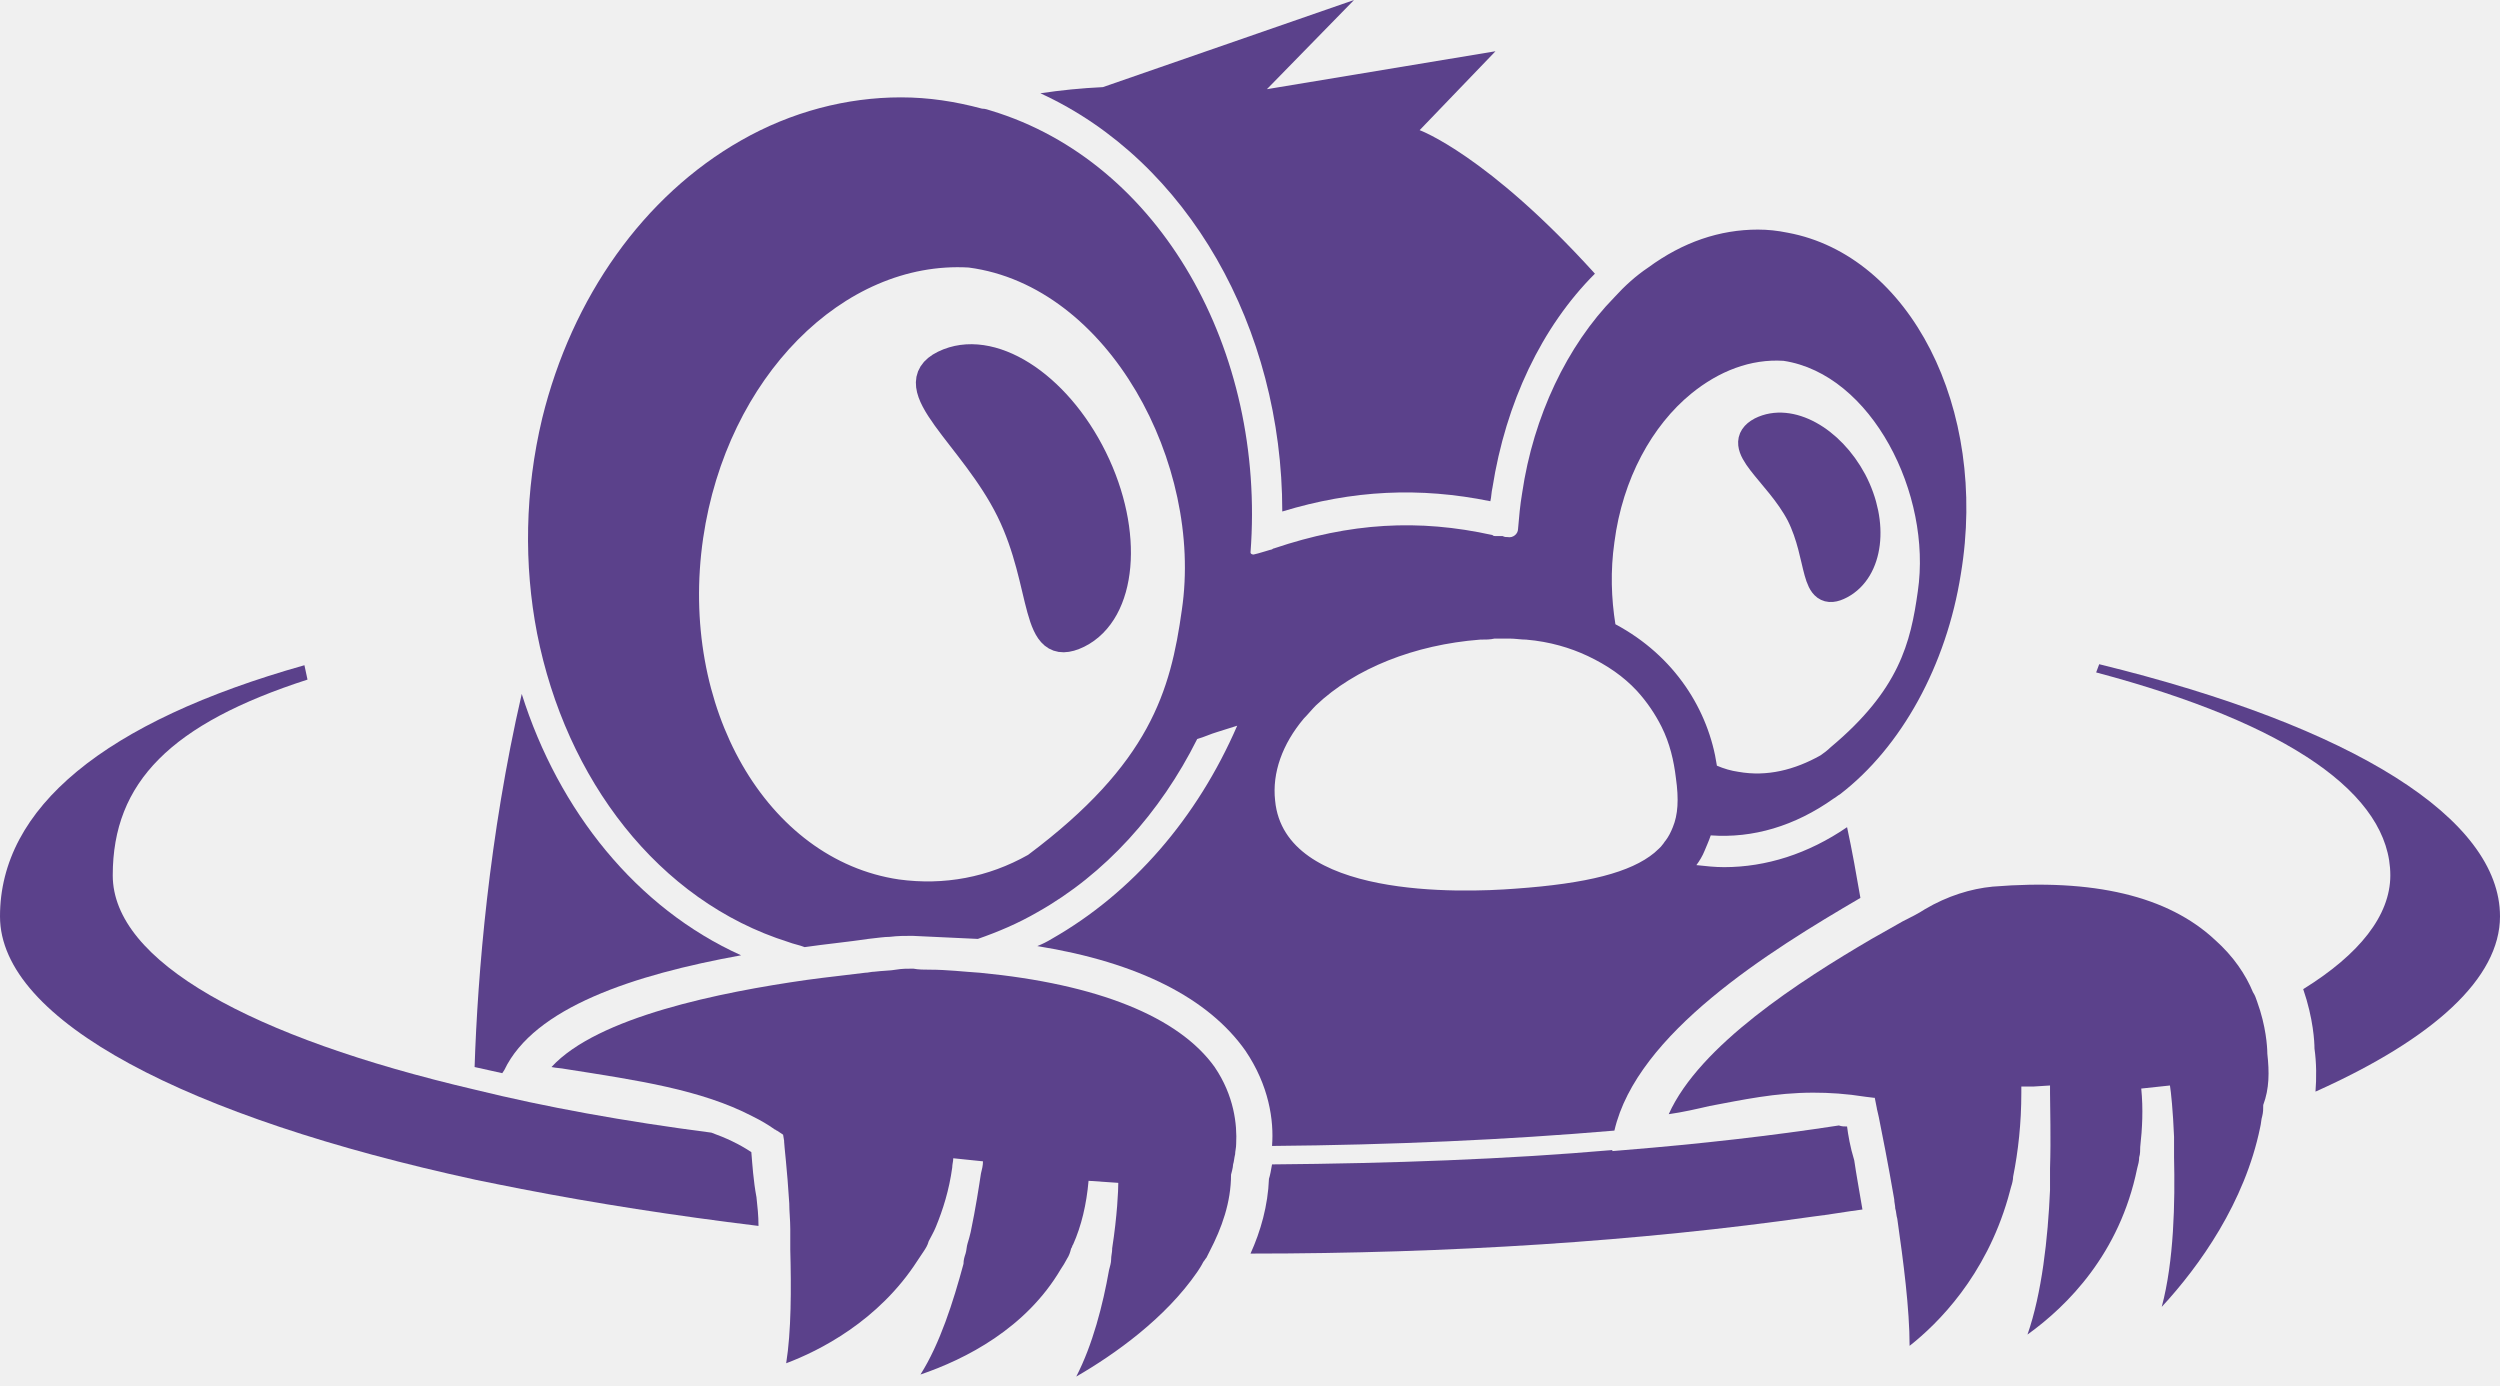
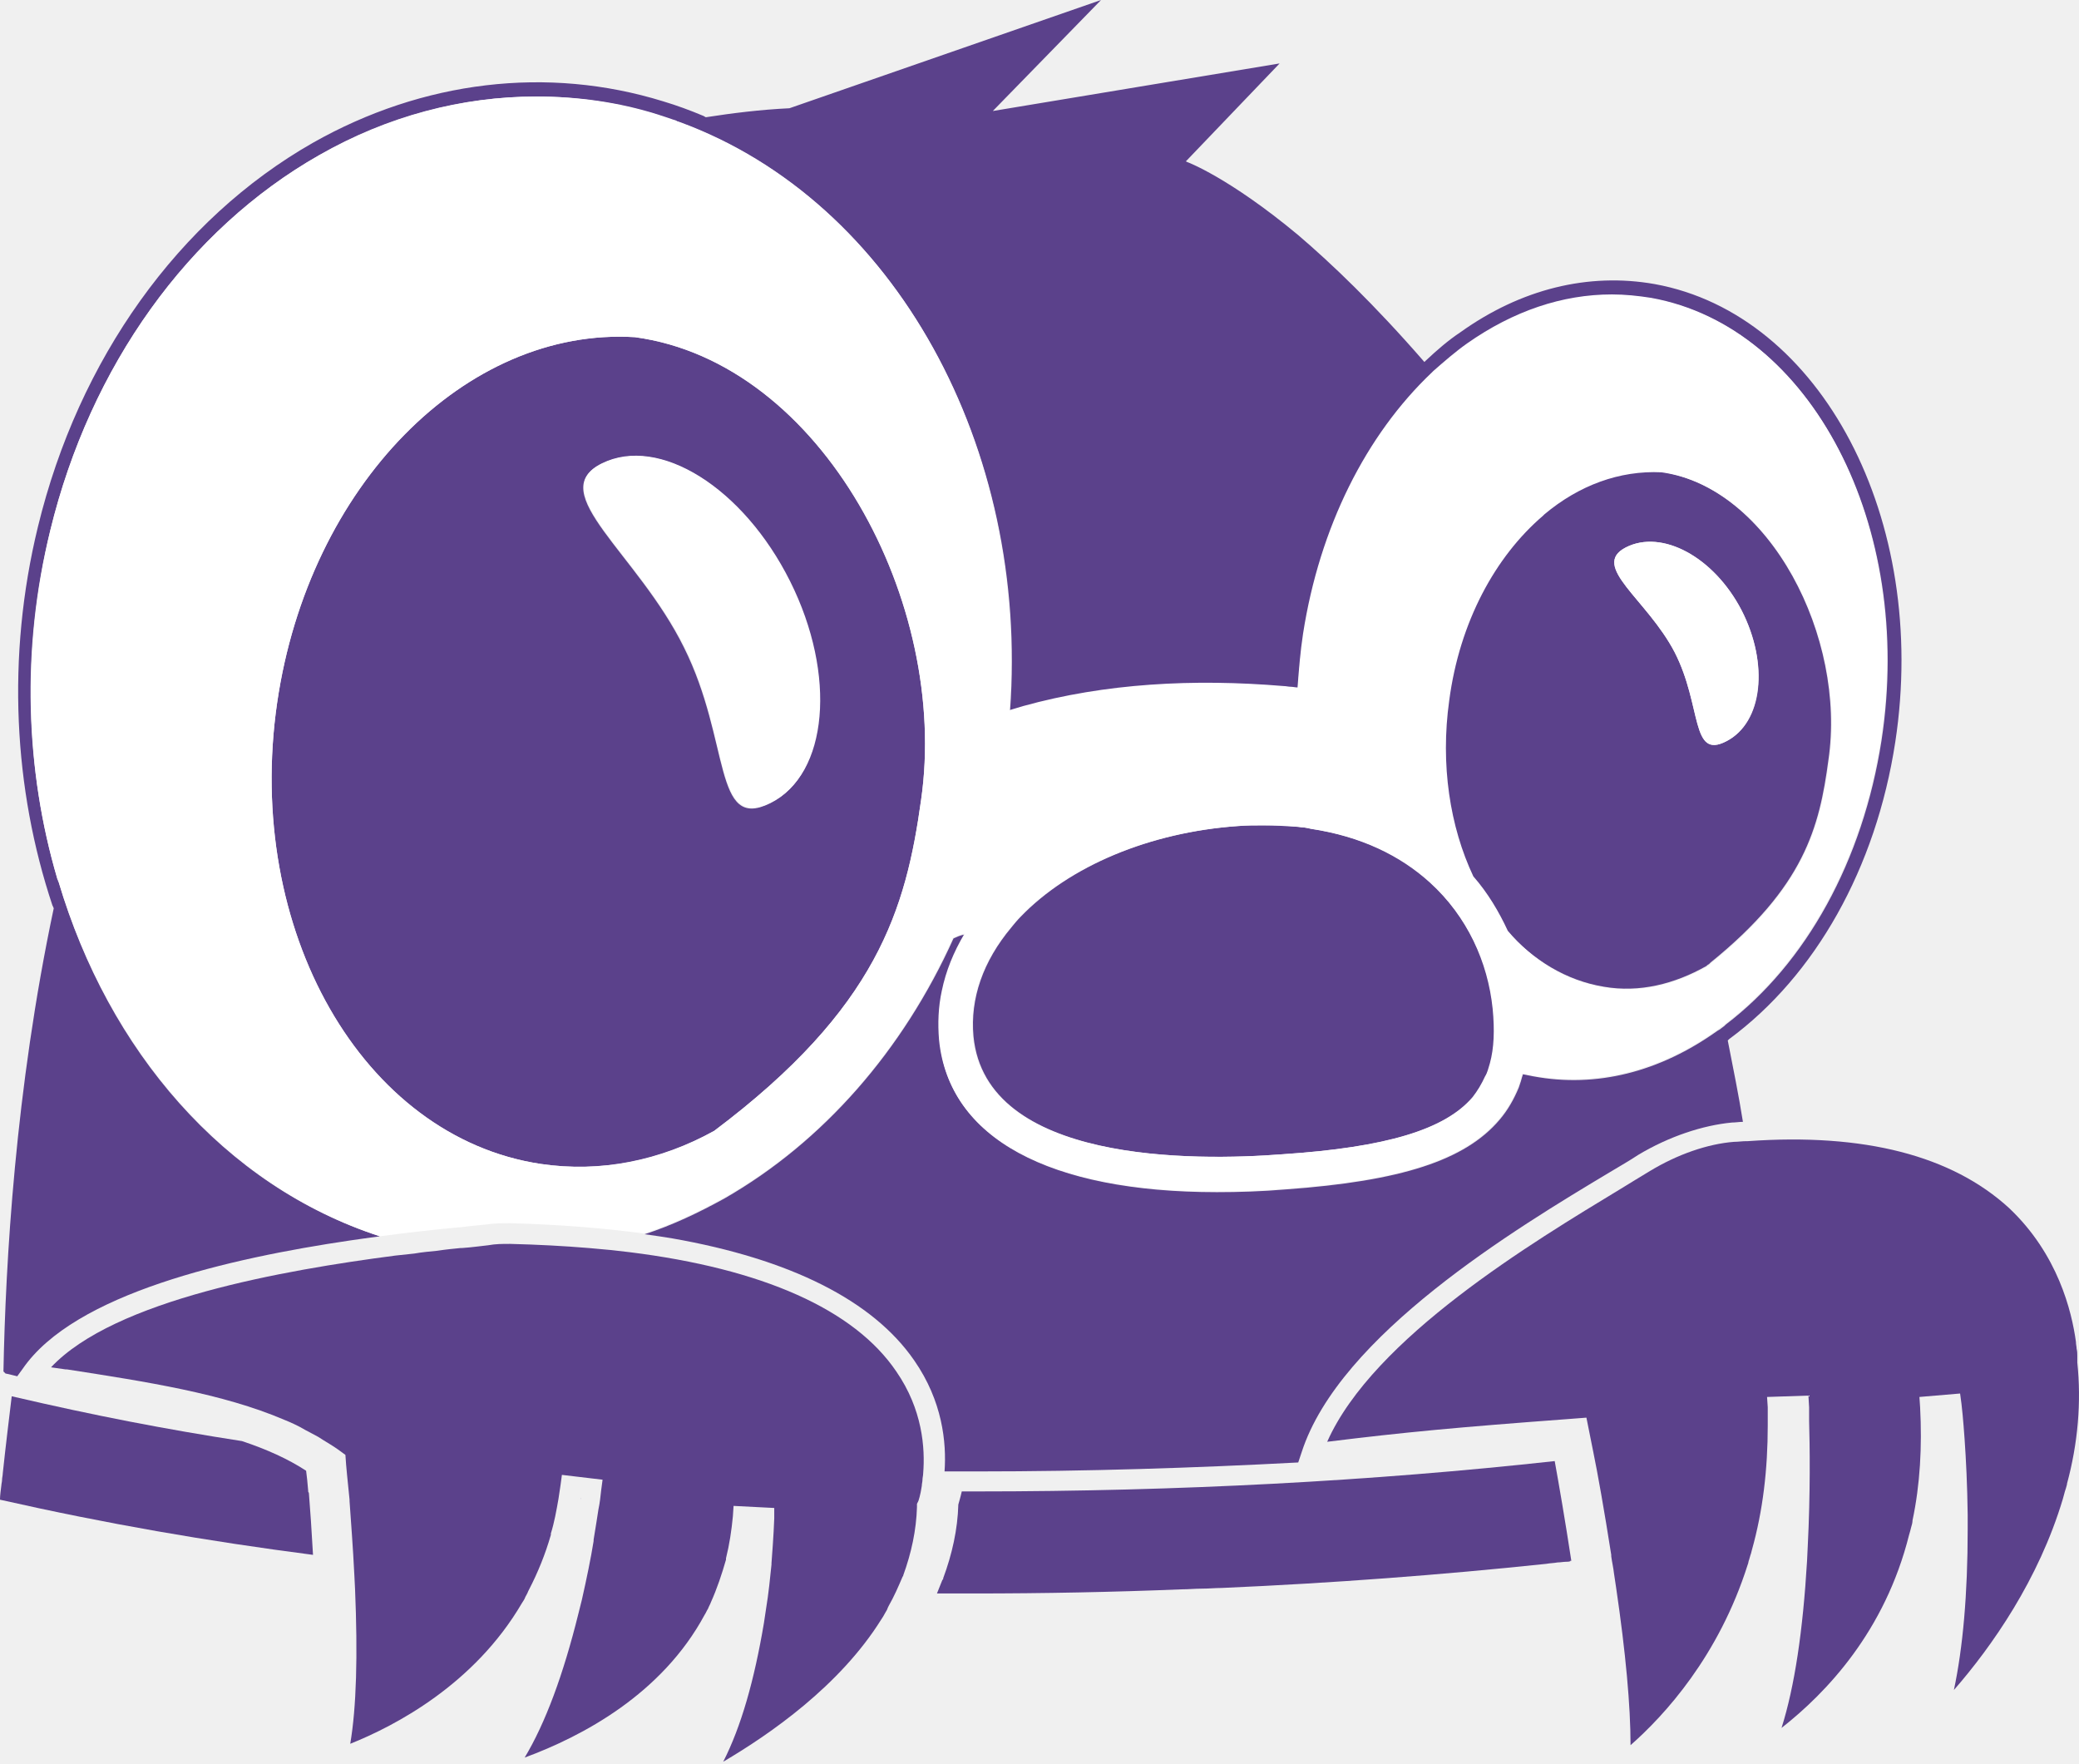
- <svg xmlns="http://www.w3.org/2000/svg" width="92" height="51" viewBox="0 0 92 51" fill="none">
-   <path d="M18.558 39.38C19.652 37.079 23.311 35.872 27.272 35.155C23.424 33.42 20.558 29.837 19.2 25.537C17.993 30.78 17.578 35.834 17.465 39.267C17.804 39.342 18.143 39.418 18.483 39.493L18.558 39.38Z" fill="#5B418B" />
-   <path d="M77.251 24.443C77.214 24.556 77.176 24.631 77.138 24.745C84.23 26.631 87.964 29.233 87.964 32.213C87.964 33.684 86.832 35.118 84.758 36.4C85.135 37.494 85.173 38.362 85.173 38.588C85.248 39.116 85.248 39.682 85.21 40.172C89.586 38.211 92 35.985 92 33.722C92 30.139 86.644 26.744 77.251 24.443Z" fill="#5B418B" />
-   <path d="M27.649 42.398C27.196 42.096 26.706 41.87 26.178 41.681C22.972 41.266 20.067 40.738 17.465 40.097C9.241 38.173 4.149 35.382 4.149 32.213C4.149 28.781 6.299 26.631 11.316 25.009C11.278 24.82 11.241 24.669 11.203 24.48C3.847 26.555 0 29.724 0 33.722C0 37.569 6.903 41.115 17.502 43.416C18.068 43.529 18.596 43.642 19.2 43.756C21.916 44.284 24.82 44.736 27.913 45.114C27.913 44.736 27.875 44.397 27.838 44.057C27.724 43.454 27.687 42.85 27.649 42.398Z" fill="#5B418B" />
-   <path d="M67.972 41.455C67.859 41.455 67.784 41.455 67.67 41.417C65.219 41.794 62.578 42.096 59.787 42.322L59.334 42.36V42.322C55.411 42.662 51.224 42.813 46.811 42.85C46.773 43.077 46.736 43.265 46.698 43.379C46.66 44.359 46.396 45.302 46.019 46.132C53.337 46.132 60.353 45.679 66.69 44.774C67.331 44.699 67.934 44.586 68.538 44.51C68.425 43.831 68.312 43.228 68.236 42.7C68.085 42.209 68.01 41.757 67.972 41.455Z" fill="#5B418B" />
-   <path d="M36.061 35.797C35.457 35.759 34.854 35.684 34.212 35.684C34.024 35.684 33.797 35.684 33.609 35.646C33.383 35.646 33.194 35.646 32.968 35.684C32.779 35.721 32.477 35.721 32.175 35.759C32.062 35.759 31.949 35.797 31.836 35.797C31.27 35.872 30.516 35.947 29.686 36.061C26.517 36.513 21.991 37.419 20.294 39.267C20.482 39.305 20.633 39.305 20.822 39.342C23.462 39.757 25.801 40.097 27.687 41.078C27.988 41.228 28.253 41.379 28.517 41.568C28.554 41.568 28.554 41.606 28.592 41.606L28.818 41.756L28.856 41.983V42.02C28.856 42.134 28.969 43.039 29.045 44.284C29.045 44.586 29.082 44.887 29.082 45.227C29.082 45.34 29.082 45.491 29.082 45.604C29.082 45.717 29.082 45.868 29.082 45.981C29.12 47.414 29.12 48.999 28.931 50.168C30.139 49.715 32.326 48.622 33.76 46.396C33.835 46.283 33.911 46.17 33.986 46.057C34.062 45.943 34.137 45.83 34.175 45.679C34.25 45.529 34.363 45.34 34.439 45.151C34.703 44.51 34.929 43.793 35.042 42.964C35.042 42.85 35.08 42.737 35.08 42.624L36.174 42.737C36.174 42.888 36.136 43.039 36.098 43.19C36.023 43.68 35.91 44.435 35.721 45.34C35.684 45.491 35.646 45.642 35.608 45.755C35.57 45.868 35.57 46.019 35.533 46.132C35.495 46.245 35.457 46.358 35.457 46.509C35.08 47.905 34.59 49.451 33.873 50.583C35.533 50.017 37.758 48.886 39.041 46.698C39.116 46.585 39.191 46.471 39.267 46.321C39.342 46.208 39.38 46.094 39.418 45.943C39.456 45.906 39.456 45.83 39.493 45.792C39.795 45.114 39.984 44.321 40.059 43.454L41.153 43.529C41.153 43.793 41.115 44.736 40.927 45.943V45.981C40.927 46.094 40.889 46.208 40.889 46.358C40.889 46.471 40.851 46.585 40.813 46.736C40.587 48.018 40.21 49.489 39.606 50.658C41.04 49.829 42.888 48.508 44.057 46.811C44.133 46.698 44.208 46.585 44.284 46.434C44.322 46.396 44.359 46.321 44.397 46.283C44.435 46.208 44.472 46.132 44.51 46.057C44.963 45.189 45.302 44.246 45.302 43.228C45.302 43.228 45.378 42.964 45.378 42.85C45.415 42.737 45.415 42.624 45.453 42.473C45.453 42.36 45.491 42.247 45.491 42.096C45.529 41.379 45.415 40.323 44.699 39.267C43.378 37.419 40.398 36.212 36.061 35.797Z" fill="#5B418B" />
-   <path d="M83.438 38.776C83.438 38.739 83.438 38.06 83.173 37.192C83.136 37.079 83.098 36.966 83.06 36.853C83.023 36.74 82.985 36.627 82.909 36.513C82.645 35.872 82.193 35.193 81.514 34.59C79.779 32.968 77.025 32.326 73.328 32.628C72.536 32.704 71.669 32.968 70.839 33.458C70.613 33.609 70.311 33.76 70.009 33.911C69.669 34.099 69.292 34.325 68.877 34.552C66.237 36.098 62.54 38.475 61.409 41.002C61.937 40.927 62.427 40.813 62.918 40.7C64.125 40.474 65.332 40.21 66.727 40.21C67.331 40.21 67.934 40.248 68.651 40.361L68.953 40.398H68.991L69.066 40.776C69.066 40.813 69.104 40.927 69.141 41.115C69.255 41.681 69.481 42.813 69.707 44.133C69.707 44.246 69.745 44.359 69.745 44.472C69.783 44.586 69.783 44.736 69.82 44.849C70.047 46.434 70.273 48.169 70.273 49.527C71.329 48.697 73.064 46.962 73.894 44.095C73.932 43.944 73.97 43.831 74.007 43.68C74.045 43.567 74.083 43.416 74.083 43.303C74.271 42.36 74.385 41.342 74.385 40.21C74.385 40.172 74.385 40.097 74.385 40.059C74.385 40.021 74.385 39.984 74.385 39.984H74.837L75.441 39.946C75.441 40.021 75.441 40.097 75.441 40.21C75.441 40.813 75.478 41.832 75.441 43.001C75.441 43.114 75.441 43.265 75.441 43.378C75.441 43.492 75.441 43.642 75.441 43.793C75.365 45.566 75.139 47.603 74.611 49.112C76.082 48.056 78.006 46.132 78.647 43.001C78.685 42.85 78.722 42.737 78.722 42.586C78.76 42.473 78.76 42.322 78.76 42.209C78.836 41.53 78.873 40.813 78.798 40.059L79.854 39.946C79.892 40.172 79.967 40.889 80.005 41.832C80.005 41.945 80.005 42.058 80.005 42.209C80.005 42.322 80.005 42.473 80.005 42.586C80.043 44.246 80.005 46.396 79.552 48.093C80.948 46.585 82.608 44.246 83.173 41.492C83.211 41.342 83.211 41.191 83.249 41.078C83.287 40.927 83.287 40.813 83.287 40.663C83.513 40.059 83.513 39.456 83.438 38.776Z" fill="#5B418B" />
-   <path d="M40.248 16.861C41.606 19.615 41.342 22.519 39.682 23.349C37.984 24.179 38.513 21.538 37.155 18.785C35.797 16.031 33.043 14.221 34.74 13.391C36.438 12.561 38.89 14.107 40.248 16.861Z" fill="#5B418B" stroke="#5B418B" stroke-miterlimit="10" />
-   <path d="M47.188 18.823C49.791 18.03 52.243 17.917 54.845 18.445C54.883 18.294 54.883 18.106 54.921 17.955C55.411 14.824 56.731 12.033 58.693 10.071C54.732 5.696 52.243 4.79 52.243 4.79L55.034 1.886L46.622 3.282L49.829 0L40.587 3.206C39.795 3.244 39.041 3.319 38.286 3.433C43.718 5.922 47.188 12.07 47.188 18.823Z" fill="#5B418B" />
-   <path d="M65.784 8.563C65.407 8.487 65.068 8.449 64.69 8.449C63.295 8.449 61.937 8.902 60.654 9.845C60.202 10.147 59.787 10.524 59.41 10.939C57.674 12.712 56.43 15.315 56.015 18.143C55.939 18.596 55.902 19.011 55.864 19.464C55.864 19.652 55.675 19.803 55.487 19.765C55.411 19.765 55.373 19.765 55.298 19.728C55.26 19.728 55.185 19.728 55.147 19.728C55.109 19.728 55.072 19.728 55.034 19.728C54.996 19.728 54.959 19.728 54.921 19.69C52.205 19.087 49.678 19.237 46.886 20.18C46.849 20.18 46.811 20.218 46.811 20.218C46.773 20.218 46.321 20.369 46.132 20.407C46.057 20.407 46.019 20.369 46.019 20.331C46.585 12.9 42.699 5.96 36.476 4.074C36.362 4.036 36.249 3.998 36.136 3.998C35.155 3.734 34.175 3.583 33.156 3.583C31.157 3.583 29.12 4.112 27.272 5.168C23.688 7.205 21.048 10.939 19.954 15.39C19.313 18.068 19.275 20.784 19.765 23.311C20.822 28.668 24.216 33.156 29.007 34.665C29.196 34.74 29.422 34.778 29.61 34.854C30.403 34.74 31.195 34.665 31.949 34.552C32.289 34.514 32.553 34.476 32.741 34.476C33.043 34.439 33.307 34.439 33.571 34.439C34.401 34.476 35.193 34.514 35.985 34.552C36.74 34.288 37.456 33.986 38.173 33.571C40.663 32.175 42.7 29.912 44.057 27.196C44.321 27.121 44.548 27.008 44.812 26.932C45.038 26.857 45.302 26.782 45.529 26.706C44.057 30.101 41.681 32.855 38.701 34.552C38.513 34.665 38.362 34.74 38.173 34.816C41.907 35.419 44.472 36.74 45.83 38.663C46.698 39.946 46.886 41.228 46.811 42.171C51.187 42.134 55.449 41.945 59.41 41.606C60.239 38.022 65.105 35.005 68.463 33.043C68.312 32.175 68.161 31.308 67.972 30.44C66.539 31.421 64.992 31.911 63.446 31.911C63.106 31.911 62.767 31.874 62.427 31.836C62.54 31.685 62.654 31.497 62.729 31.308C62.804 31.119 62.88 30.968 62.955 30.742C64.502 30.855 66.048 30.403 67.482 29.384C67.557 29.346 67.633 29.271 67.708 29.233C69.971 27.498 71.631 24.48 72.159 21.123C73.177 15.013 70.273 9.392 65.784 8.563ZM43.492 22.444C43.077 25.424 42.322 28.102 37.834 31.459C36.362 32.289 34.74 32.59 33.081 32.364C28.215 31.647 24.971 26.027 25.876 19.803C26.744 13.881 31.044 9.581 35.646 9.845C40.813 10.524 44.284 17.087 43.492 22.444ZM61.56 30.44C61.484 30.629 61.409 30.78 61.296 30.931C61.258 30.968 61.22 31.044 61.182 31.082C61.107 31.195 60.994 31.27 60.881 31.383C60.013 32.1 58.429 32.515 55.751 32.704C53.789 32.854 47.264 33.081 46.924 29.46C46.811 28.441 47.188 27.385 47.98 26.442C48.131 26.291 48.282 26.102 48.433 25.952C49.866 24.594 52.054 23.726 54.468 23.538C54.657 23.538 54.845 23.538 54.996 23.5C55.072 23.5 55.109 23.5 55.185 23.5C55.298 23.5 55.449 23.5 55.562 23.5C55.751 23.5 55.977 23.538 56.166 23.538C57.033 23.613 57.788 23.839 58.429 24.141C59.145 24.48 59.749 24.895 60.239 25.424C60.617 25.838 60.918 26.291 61.145 26.744C61.447 27.347 61.597 27.988 61.673 28.63C61.786 29.422 61.748 29.988 61.56 30.44ZM70.575 21.765C70.311 23.651 69.896 25.386 67.369 27.498C67.255 27.611 67.105 27.724 66.991 27.8C66.048 28.328 65.03 28.592 63.974 28.403C63.71 28.366 63.446 28.29 63.182 28.177C62.88 26.14 61.635 24.141 59.447 22.972C59.296 22.029 59.259 21.01 59.41 19.954C59.711 17.615 60.805 15.654 62.239 14.485C63.257 13.655 64.426 13.202 65.633 13.278C68.877 13.768 71.103 18.181 70.575 21.765Z" fill="#5B418B" />
-   <path d="M68.198 17.691C69.028 19.275 68.802 20.973 67.746 21.538C66.69 22.104 67.029 20.52 66.237 18.936C65.407 17.351 63.747 16.408 64.804 15.843C65.86 15.315 67.369 16.144 68.198 17.691Z" fill="#5B418B" stroke="#5B418B" stroke-miterlimit="10" />
+ <svg xmlns="http://www.w3.org/2000/svg" width="481" height="408" viewBox="0 0 481 408" fill="none">
+   <path d="M134.309 347.098C134.309 346.938 134.309 346.778 134.468 346.459C134.309 346.619 134.309 346.938 134.309 347.098Z" fill="#5B418B" />
+   <path d="M1.277 317.747C2.234 317.907 3.191 318.226 3.989 318.385L5.265 316.631C17.228 299.244 52.959 291.109 81.033 286.961C82.149 286.802 83.266 286.642 84.382 286.483C85.499 286.323 86.775 286.164 87.892 286.004C51.842 274.36 25.044 242.936 13.559 204.015C13.559 203.856 13.4 203.696 13.4 203.537C13.4 203.377 13.4 203.218 13.24 203.218C5.903 178.174 4.786 150.26 11.645 122.664C20.897 84.701 43.548 53.117 73.855 35.89C89.646 26.798 106.874 22.332 124.101 22.332C133.672 22.332 143.083 23.767 152.334 26.638C153.77 27.117 155.206 27.596 156.641 28.074C156.801 28.074 156.801 28.074 156.96 28.234C157.12 28.234 157.279 28.393 157.439 28.393C207.206 46.737 238.152 103.683 233.685 164.456C234.164 164.297 234.802 164.137 235.281 163.978C235.759 163.818 236.397 163.659 236.876 163.499C255.858 158.395 276.275 157.119 297.171 158.874C297.65 158.874 298.288 159.033 298.766 159.033C299.245 159.033 299.883 159.193 300.361 159.193C300.521 155.045 300.999 150.898 301.637 146.751C305.466 122.186 316.153 100.811 331.466 86.296L331.626 86.136L331.785 85.977C334.337 83.584 336.889 81.51 339.601 79.596C350.129 72.099 361.614 68.271 373.099 68.271C376.129 68.271 379.16 68.59 382.191 69.069C419.038 75.768 442.965 121.548 435.308 171.315C431.001 199.07 417.921 222.838 399.258 237.034L399.099 237.194L398.939 237.353C398.461 237.672 397.982 238.151 397.344 238.47C383.945 248.041 369.27 251.709 354.755 248.998C353.957 248.838 353.16 248.679 352.362 248.519C352.203 248.998 352.043 249.476 351.884 250.114C351.724 250.593 351.564 251.071 351.405 251.55C350.288 254.262 348.853 256.814 346.939 259.047C338.963 268.458 324.128 273.243 297.49 275.158C291.907 275.636 286.484 275.796 281.539 275.796C242.778 275.796 219.489 263.354 217.415 240.703C217.096 236.875 217.256 233.046 218.053 229.378C219.01 224.911 220.765 220.445 223.317 216.138C223.158 216.138 222.998 216.298 222.679 216.298C222.041 216.457 221.244 216.776 220.605 217.095C208.961 242.936 190.458 264.151 167.648 277.231C161.586 280.581 155.525 283.452 149.144 285.526C150.261 285.685 151.377 285.845 152.494 286.004C153.451 286.164 154.568 286.323 155.525 286.483C182.801 291.268 201.943 300.839 211.513 314.716C218.053 324.128 219.01 333.698 218.532 340.398H221.403C222.998 340.398 224.434 340.398 226.029 340.398C251.391 340.398 276.275 339.6 300.361 338.324L301.159 335.931C309.932 308.814 350.607 284.25 372.46 271.17C374.853 269.734 377.086 268.458 379 267.182C386.179 262.875 393.995 260.323 400.694 259.685C401.492 259.685 402.449 259.525 403.246 259.525C402.289 253.464 401.013 247.243 399.737 240.703L399.896 240.544L400.056 240.384C419.995 225.709 434.032 200.825 438.498 171.634C446.314 120.272 421.431 72.737 382.829 65.719C367.516 63.007 351.884 66.835 337.846 76.885C334.975 78.799 332.423 81.032 329.871 83.425L329.711 83.584L329.552 83.744C317.908 70.345 308.018 60.933 300.361 54.394C284.251 40.995 274.68 37.485 274.68 37.485L274.361 37.326L274.52 37.166L296.054 14.675L229.698 25.681L254.741 0L182.642 25.043C175.942 25.362 169.562 26.16 163.341 27.117C163.181 27.117 163.022 26.957 163.022 26.957C162.862 26.957 162.862 26.798 162.703 26.798C159.672 25.522 156.641 24.405 153.451 23.448C126.653 15.154 97.781 18.663 72.419 33.019C41.314 50.725 18.185 83.106 8.774 121.867C1.437 152.015 3.191 182.641 12.124 209.439C12.124 209.598 12.283 209.598 12.283 209.758C12.283 209.917 12.443 210.077 12.443 210.077C3.51 252.188 1.277 292.225 0.798 317.269L1.277 317.747Z" fill="#5B418B" />
+   <path d="M371.024 228.261C379.319 229.697 387.454 227.623 394.791 223.476C394.951 223.316 395.11 223.157 395.429 222.997L395.589 222.838L395.748 222.678C417.442 205.132 420.951 191.414 423.025 175.782C427.172 147.548 409.626 112.775 384.104 109.106C374.374 108.468 364.962 112.137 356.987 118.836L356.827 118.996L356.668 119.155C345.662 128.566 337.367 143.72 334.974 161.904C332.901 176.898 335.134 191.095 340.557 202.58C343.907 206.408 346.619 210.715 348.533 215.181C354.754 222.2 362.41 226.826 371.024 228.261ZM376.128 126.652C384.423 122.345 396.546 128.885 402.926 141.168C409.307 153.61 407.871 167.168 399.417 171.475C391.122 175.782 393.834 163.34 387.454 150.898C381.073 138.616 367.834 130.959 376.128 126.652Z" fill="#5B418B" />
+   <path d="M64.124 162.542C56.467 215.181 83.903 263.035 125.057 269.256C138.935 271.329 152.812 268.617 165.254 261.599C203.058 233.206 209.598 210.396 213.108 185.033C219.648 139.732 190.297 83.903 146.91 78.001C107.83 75.608 71.461 112.296 64.124 162.542ZM182.641 134.628C193.328 156.321 191.414 179.291 178.174 185.831C164.935 192.371 169.082 171.475 158.236 149.781C147.548 128.088 125.855 113.891 139.094 107.351C152.493 100.652 171.954 112.934 182.641 134.628Z" fill="#5B418B" />
+   <path d="M363.527 361.134V360.975C362.091 351.564 360.656 343.269 359.699 338.005C317.588 342.631 272.605 345.024 226.028 345.024C224.911 345.024 223.795 345.024 222.519 345.024C222.2 346.459 221.881 347.416 221.721 348.054C221.562 353.797 220.286 359.539 218.212 365.122V365.282C218.212 365.282 218.212 365.441 218.052 365.441C217.574 366.558 217.255 367.515 216.776 368.631C219.647 368.631 222.519 368.631 225.23 368.631C241.501 368.631 257.611 368.312 273.403 367.674C274.998 367.674 276.434 367.515 278.029 367.515C279.624 367.515 281.219 367.355 282.655 367.355C308.336 366.239 333.539 364.325 357.785 361.772C358.582 361.613 359.539 361.613 360.337 361.453C360.975 361.453 361.772 361.294 362.41 361.294C362.729 361.294 363.048 361.294 363.367 361.134C363.367 361.134 363.367 361.134 363.367 360.975C363.686 361.294 363.686 361.134 363.527 361.134Z" fill="#5B418B" />
+   <path d="M71.302 345.024V344.864C71.142 342.95 70.983 341.355 70.823 340.238C66.676 337.527 61.731 335.293 55.989 333.379C38.442 330.668 21.853 327.477 2.712 323.011C2.233 326.999 1.276 334.815 0.638 340.876C0.638 341.355 0.479 341.833 0.479 342.312C0.479 342.79 0.319 343.269 0.319 343.588C0.16 344.864 0 345.981 0 346.938C24.724 352.521 47.853 356.508 72.418 359.699C72.099 354.116 71.78 349.171 71.461 345.343C71.302 345.183 71.302 345.024 71.302 345.024Z" fill="#5B418B" />
+   <path d="M145.634 289.673C144.198 289.514 142.922 289.354 141.487 289.195C139.732 289.035 137.978 288.876 136.223 288.716C130.48 288.238 124.419 287.919 118.039 287.759C116.124 287.759 114.689 287.759 112.934 288.078C111.339 288.238 109.265 288.557 106.873 288.716H106.554C104.959 288.876 103.204 289.035 101.13 289.354C99.535 289.514 97.621 289.673 95.866 289.992C94.431 290.152 92.995 290.311 91.4 290.471C65.719 293.82 26.479 300.679 11.804 316.312C12.92 316.471 14.037 316.631 15.154 316.79H15.473C33.976 319.661 51.522 322.373 65.719 328.434C67.314 329.073 69.069 329.87 70.664 330.827C72.099 331.625 73.535 332.263 74.651 333.06C75.927 333.858 77.044 334.496 78.161 335.293L79.915 336.57L80.075 338.803C80.075 339.122 80.394 342.153 80.872 346.938V347.097V347.257C81.191 351.883 81.67 357.944 81.989 364.484L82.148 367.674C82.787 382.987 82.468 394.951 81.032 403.405C91.4 399.258 109.744 389.687 120.75 370.865C121.069 370.386 121.388 369.908 121.548 369.429C121.707 369.11 122.026 368.631 122.186 368.153L122.345 367.834C124.419 363.846 126.174 359.539 127.45 355.073V354.913V354.754C128.247 352.202 128.726 349.49 129.204 346.778C129.364 345.662 129.523 344.545 129.683 343.588L130.002 341.195L139.413 342.312L139.094 344.705C138.935 346.14 138.775 347.735 138.456 349.171C138.137 351.085 137.818 353.478 137.339 356.19V356.349V356.509C136.701 360.496 135.744 365.122 134.628 370.067L133.83 373.257C130.321 387.454 126.174 398.62 121.388 406.595C134.787 401.65 153.131 391.92 163.021 373.576C163.34 373.098 163.499 372.619 163.818 372.141C163.978 371.662 164.297 371.184 164.456 370.705C165.892 367.515 167.009 364.165 167.966 360.815V360.656V360.496C168.763 357.306 169.242 354.116 169.561 350.766L169.72 348.373L179.132 348.852V351.245C179.132 351.564 178.972 355.551 178.493 361.613V361.772V361.932C178.174 364.963 177.855 368.472 177.217 372.3L176.739 375.49C174.506 388.73 171.475 399.417 167.328 407.552C178.174 401.172 194.285 390.006 203.856 374.693C204.175 374.214 204.494 373.736 204.813 373.098C205.132 372.619 205.291 372.3 205.451 371.822L205.61 371.503C206.887 369.269 207.844 367.036 208.801 364.803C208.801 364.803 208.801 364.644 208.96 364.644V364.484C210.874 359.22 211.991 353.956 212.15 348.692V347.895L212.469 347.257C212.469 347.257 212.948 345.981 213.267 343.748C213.267 343.269 213.427 342.791 213.427 342.312C213.427 341.833 213.586 341.355 213.586 340.876C214.065 334.974 213.426 326.042 207.365 317.269C197.635 302.913 176.42 293.501 145.634 289.673Z" fill="#5B418B" />
+   <path d="M480.608 315.195V314.876V314.716C480.608 314.557 480.608 314.238 480.608 313.6C480.608 313.121 480.608 312.643 480.449 312.005C480.449 311.526 480.289 311.048 480.289 310.41C479.332 303.391 476.142 290.152 464.817 279.464C451.577 267.341 431.319 262.077 404.362 263.992H404.202H404.043C403.086 263.992 402.129 264.151 401.172 264.151C395.11 264.63 388.092 267.022 381.552 271.01C379.638 272.127 377.404 273.562 375.012 274.998C354.754 287.28 317.747 309.452 307.06 333.539C325.085 331.306 337.208 330.189 362.889 328.275L367.036 327.956L368.631 335.931C369.588 340.557 371.183 349.49 372.779 359.699V359.858V360.018C372.938 361.294 373.257 362.57 373.417 364.005L373.895 367.196C376.128 382.349 377.245 394.632 377.245 403.724C385.061 396.865 397.662 383.147 404.362 361.932C404.521 361.613 404.521 361.134 404.681 360.815L405 359.699C405.159 359.38 405.159 359.061 405.319 358.582C407.871 349.49 408.988 339.919 408.988 329.71V329.072C408.988 328.753 408.988 328.434 408.988 328.115V325.563L408.828 323.17L418.399 322.851L418.558 325.563C418.558 326.042 418.558 326.68 418.558 327.158V328.753C418.718 334.336 418.877 345.343 418.239 357.784L418.08 361.134C417.123 377.245 415.209 390.165 412.178 399.736C422.546 391.601 436.105 377.404 441.688 355.073C441.847 354.594 442.007 353.956 442.166 353.318C442.326 352.84 442.485 352.202 442.485 351.723C444.24 343.428 444.718 334.655 444.24 325.563L444.08 323.17L453.491 322.373L453.81 324.766C453.97 325.882 455.087 336.729 455.246 350.447V353.797C455.246 368.791 454.13 381.233 452.056 390.963C460.829 380.914 471.676 365.441 477.259 346.778C477.418 346.14 477.578 345.662 477.737 345.024C477.897 344.545 478.056 344.066 478.216 343.428V343.269C480.768 333.858 481.565 324.287 480.608 315.195Z" fill="#5B418B" />
+   <path d="M330.986 204.175C324.287 197.954 315.035 193.487 303.391 191.733C302.753 191.573 302.274 191.573 301.636 191.414C301.158 191.414 300.52 191.254 300.041 191.254C297.648 190.935 295.096 190.935 292.385 190.935C290.47 190.935 288.397 190.935 286.483 191.095C266.065 192.53 247.402 200.346 236.077 212.15C235.279 212.948 234.641 213.745 234.003 214.543C227.463 222.359 224.433 230.973 225.23 239.746C228.101 269.096 276.274 268.617 296.851 267.022C320.937 265.427 334.496 261.28 340.876 253.783C342.152 252.347 342.95 250.752 343.747 248.998C343.907 248.519 344.226 248.04 344.385 247.562C344.545 247.083 344.704 246.605 344.864 245.967C345.821 242.458 345.981 238.31 345.502 233.365C344.385 222.678 339.6 212.15 330.986 204.175Z" fill="#5B418B" />
+   <path d="M382.03 68.909C378.999 68.43 375.969 68.112 372.938 68.112C361.453 68.112 350.128 71.94 339.441 79.437C336.729 81.351 334.177 83.584 331.624 85.817L331.465 85.977L331.305 86.136C315.992 100.652 305.305 122.026 301.477 146.591C300.839 150.739 300.52 154.886 300.201 159.033C299.722 159.033 299.084 158.874 298.606 158.874C298.127 158.874 297.489 158.714 297.01 158.714C276.114 156.959 255.697 158.076 236.715 163.34C236.237 163.499 235.598 163.659 235.12 163.818C234.641 163.978 234.003 164.137 233.525 164.297C237.991 103.523 207.205 46.577 157.278 28.234C157.119 28.234 156.959 28.074 156.8 28.074C156.64 28.074 156.64 28.074 156.481 27.915C155.045 27.436 153.61 26.957 152.174 26.479C143.082 23.608 133.671 22.332 124.1 22.332C106.873 22.332 89.645 26.957 73.854 35.89C43.547 53.117 20.896 84.701 11.644 122.664C4.945 150.419 5.902 178.334 13.239 203.218C13.239 203.377 13.239 203.537 13.399 203.537C13.399 203.696 13.399 203.856 13.558 204.015C25.203 242.777 51.841 274.201 87.891 286.004C94.909 285.047 101.13 284.409 106.075 283.931H106.394C108.787 283.612 110.86 283.452 112.296 283.293C114.37 282.974 116.124 282.974 118.198 282.974C129.364 283.293 139.573 284.09 148.984 285.366C155.364 283.293 161.426 280.421 167.487 277.072C190.297 264.151 208.801 242.936 220.445 216.936C221.083 216.617 221.881 216.457 222.519 216.138C222.678 216.138 222.838 215.979 223.157 215.979C220.604 220.286 218.85 224.592 217.893 229.218C217.095 232.887 216.936 236.715 217.255 240.544C219.488 263.194 242.617 275.636 281.378 275.636C286.483 275.636 291.747 275.477 297.329 274.998C324.127 273.084 338.803 268.299 346.778 258.887C348.692 256.654 350.128 254.102 351.244 251.39C351.404 250.912 351.563 250.433 351.723 249.955C351.882 249.476 352.042 248.998 352.201 248.36C352.999 248.519 353.797 248.679 354.594 248.838C369.11 251.39 383.785 247.881 397.184 238.31C397.662 237.991 398.141 237.513 398.779 237.194L398.938 237.034L399.098 236.875C417.761 222.678 430.841 198.752 435.148 171.156C442.804 121.548 419.037 75.609 382.03 68.909ZM344.704 245.967C344.545 246.445 344.385 247.084 344.226 247.562C344.066 248.041 343.907 248.519 343.588 248.998C342.79 250.752 341.833 252.347 340.717 253.783C334.336 261.28 320.778 265.427 296.691 267.022C276.114 268.618 227.942 269.096 225.071 239.746C224.273 231.132 227.304 222.359 233.844 214.543C234.482 213.746 235.279 212.948 235.918 212.15C247.243 200.347 265.906 192.531 286.323 191.095C288.397 190.935 290.311 190.935 292.225 190.935C294.937 190.935 297.329 191.095 299.882 191.254C300.36 191.254 300.998 191.414 301.477 191.414C302.115 191.414 302.593 191.573 303.231 191.733C314.876 193.488 323.968 197.954 330.827 204.175C339.441 211.991 344.226 222.519 345.342 233.366C345.821 238.31 345.662 242.458 344.704 245.967ZM213.107 185.034C209.598 210.236 203.058 233.206 165.254 261.599C152.812 268.458 138.934 271.329 125.057 269.256C83.903 263.035 56.467 215.181 64.124 162.542C71.461 112.296 107.83 75.609 146.91 78.001C190.297 83.903 219.647 139.573 213.107 185.034ZM423.184 175.941C421.11 191.414 417.601 205.291 395.908 222.838L395.748 222.997L395.589 223.157C395.429 223.316 395.27 223.476 394.951 223.635C387.454 227.783 379.478 229.856 371.183 228.421C362.41 226.985 354.754 222.359 348.852 215.341C346.778 210.874 344.226 206.568 340.876 202.739C335.453 191.254 333.22 176.898 335.293 162.064C337.686 143.88 345.981 128.726 356.987 119.315L357.146 119.155L357.306 118.996C365.281 112.296 374.693 108.787 384.423 109.265C409.785 112.775 427.331 147.708 423.184 175.941Z" fill="white" />
+   <path d="M139.254 107.192C126.014 113.732 147.548 127.928 158.395 149.622C169.082 171.316 165.094 192.212 178.334 185.672C191.573 179.132 193.647 156.162 182.8 134.468C171.953 112.775 152.493 100.652 139.254 107.192Z" fill="white" />
+   <path d="M376.128 126.652C367.834 130.959 381.073 138.616 387.454 150.898C393.834 163.34 391.122 175.782 399.417 171.475C407.711 167.168 409.307 153.61 402.926 141.168C396.546 128.885 384.582 122.345 376.128 126.652Z" fill="white" />
</svg>
